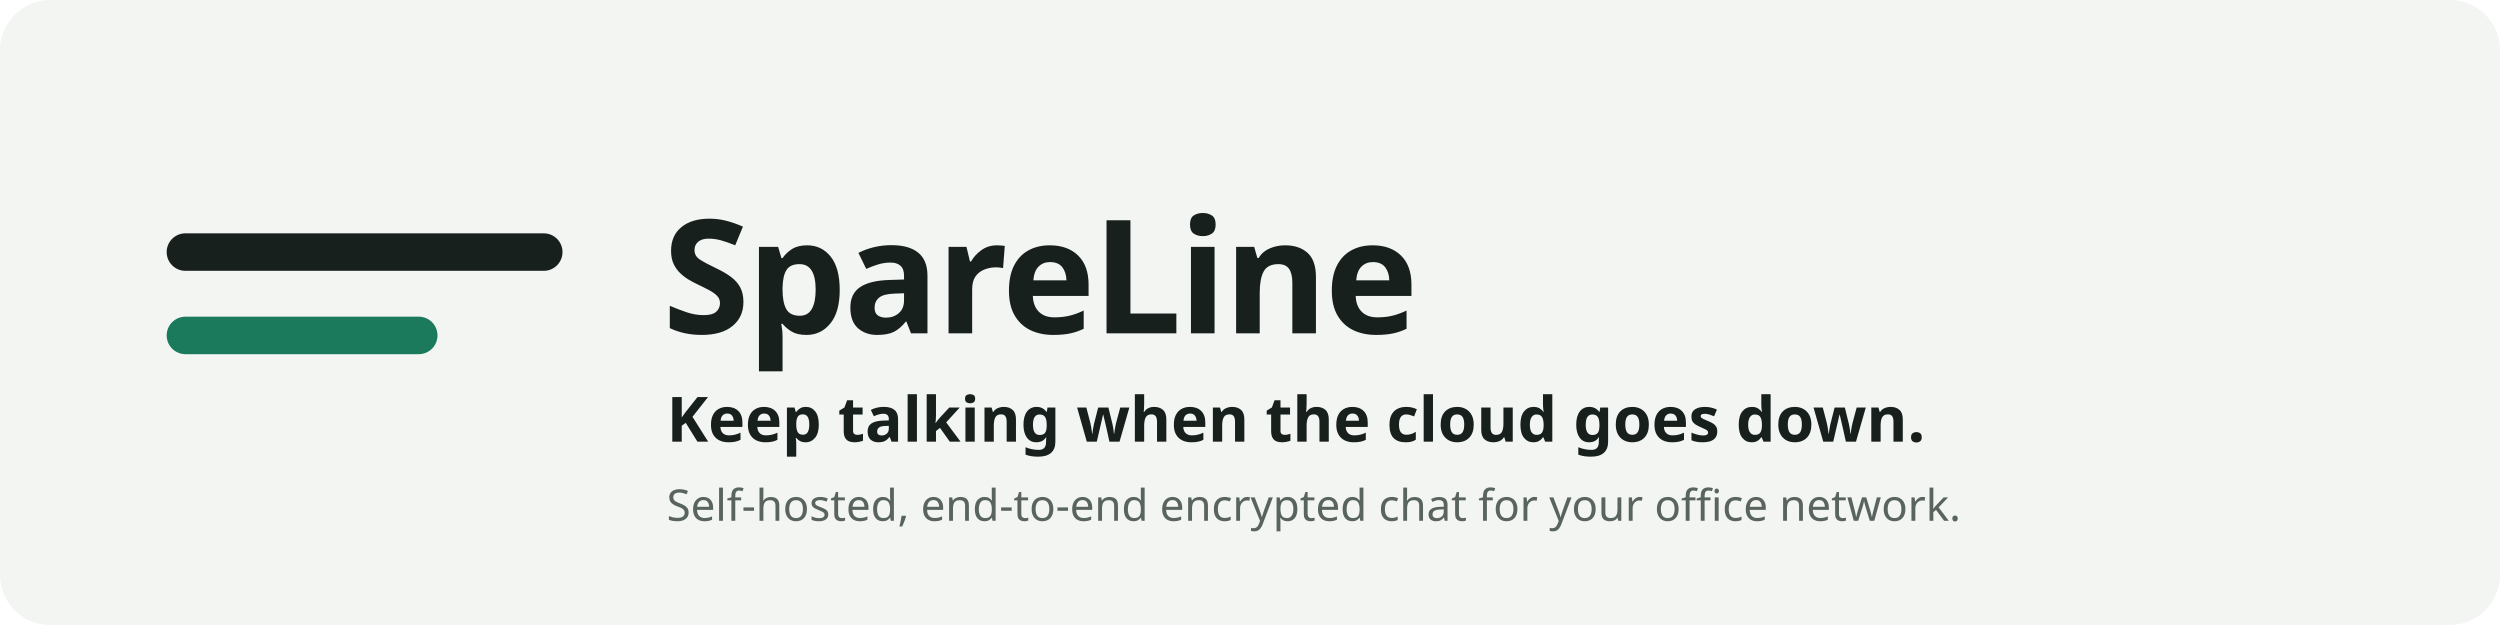
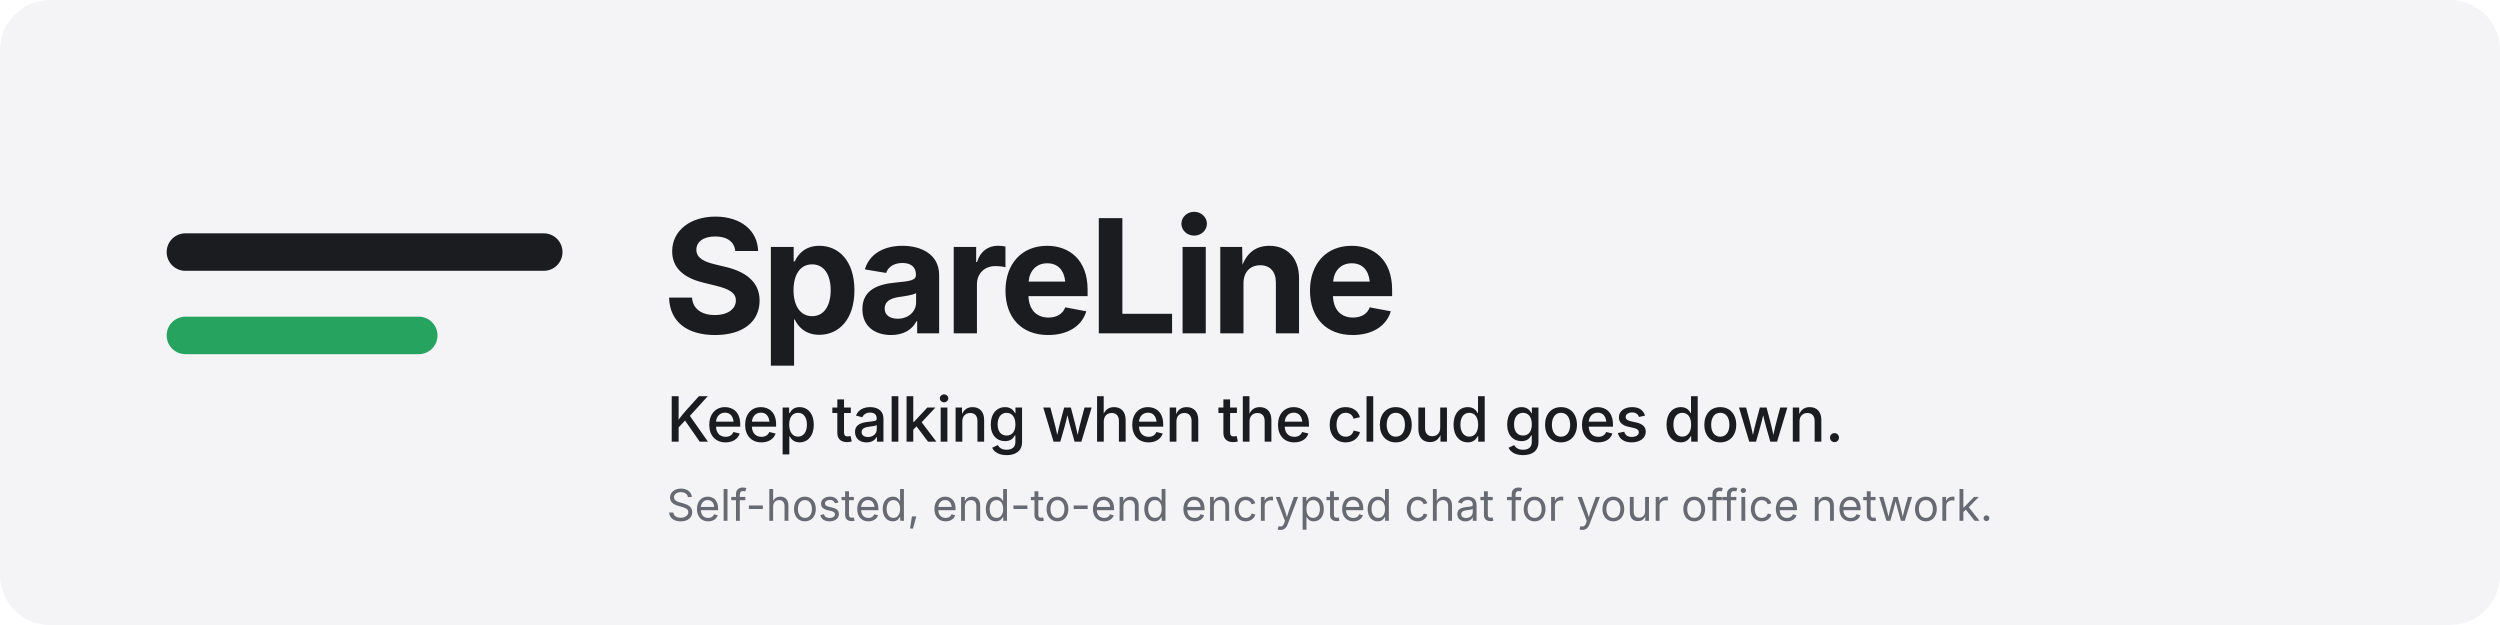
<svg xmlns="http://www.w3.org/2000/svg" viewBox="0 0 1200 300" width="1200" height="300" role="img" aria-labelledby="t d">
  <style>
-     .bg { fill: #f3f5f3; }
-     .rule { fill: #d8dfdb; }
-     .ink { fill: #17201d; }
-     .muted { fill: #59645f; }
-     .signal { fill: #1b7a5c; }
-     .word { font: 800 76px "Atkinson Hyperlegible Next", "Segoe UI", -apple-system, system-ui, sans-serif; letter-spacing: -1.5px; }
-     .tag { font: 600 30px "Atkinson Hyperlegible Next", "Segoe UI", -apple-system, system-ui, sans-serif; }
-     .sub { font: 400 21px "Atkinson Hyperlegible Next", "Segoe UI", -apple-system, system-ui, sans-serif; }
+     .bg { fill: #f4f4f6; }
+     .rule { fill: #e7e7eb; }
+     .ink { fill: #1b1c20; }
+     .muted { fill: #676a73; }
+     .signal { fill: #26a35f; }
+     .word { font: 700 76px -apple-system, BlinkMacSystemFont, "Segoe UI Variable Display", "Segoe UI", Inter, system-ui, sans-serif; letter-spacing: -2.5px; }
+     .tag { font: 500 30px -apple-system, BlinkMacSystemFont, "Segoe UI Variable Display", "Segoe UI", Inter, system-ui, sans-serif; letter-spacing: -0.4px; }
+     .sub { font: 400 21px -apple-system, BlinkMacSystemFont, "Segoe UI Variable Display", "Segoe UI", Inter, system-ui, sans-serif; }
    @media (prefers-color-scheme: dark) {
-       .bg { fill: #111715; }
-       .rule { fill: #2b3734; }
-       .ink { fill: #e7ede9; }
-       .muted { fill: #98a59f; }
-       .signal { fill: #4cc596; }
+       .bg { fill: #0d0e10; }
+       .rule { fill: #25262b; }
+       .ink { fill: #ececef; }
+       .muted { fill: #8f919a; }
+       .signal { fill: #4cb782; }
    }
  </style>
  <rect class="bg" width="1200" height="300" rx="24" />
  <rect class="ink" x="80" y="112" width="190" height="18" rx="9" />
  <rect class="signal" x="80" y="152" width="130" height="18" rx="9" />
  <text class="word ink" x="318" y="160">SpareLine</text>
  <text class="tag ink" x="320" y="212">Keep talking when the cloud goes down.</text>
  <text class="sub muted" x="320" y="250">Self-hosted, end-to-end encrypted chat for your office network.</text>
</svg>
